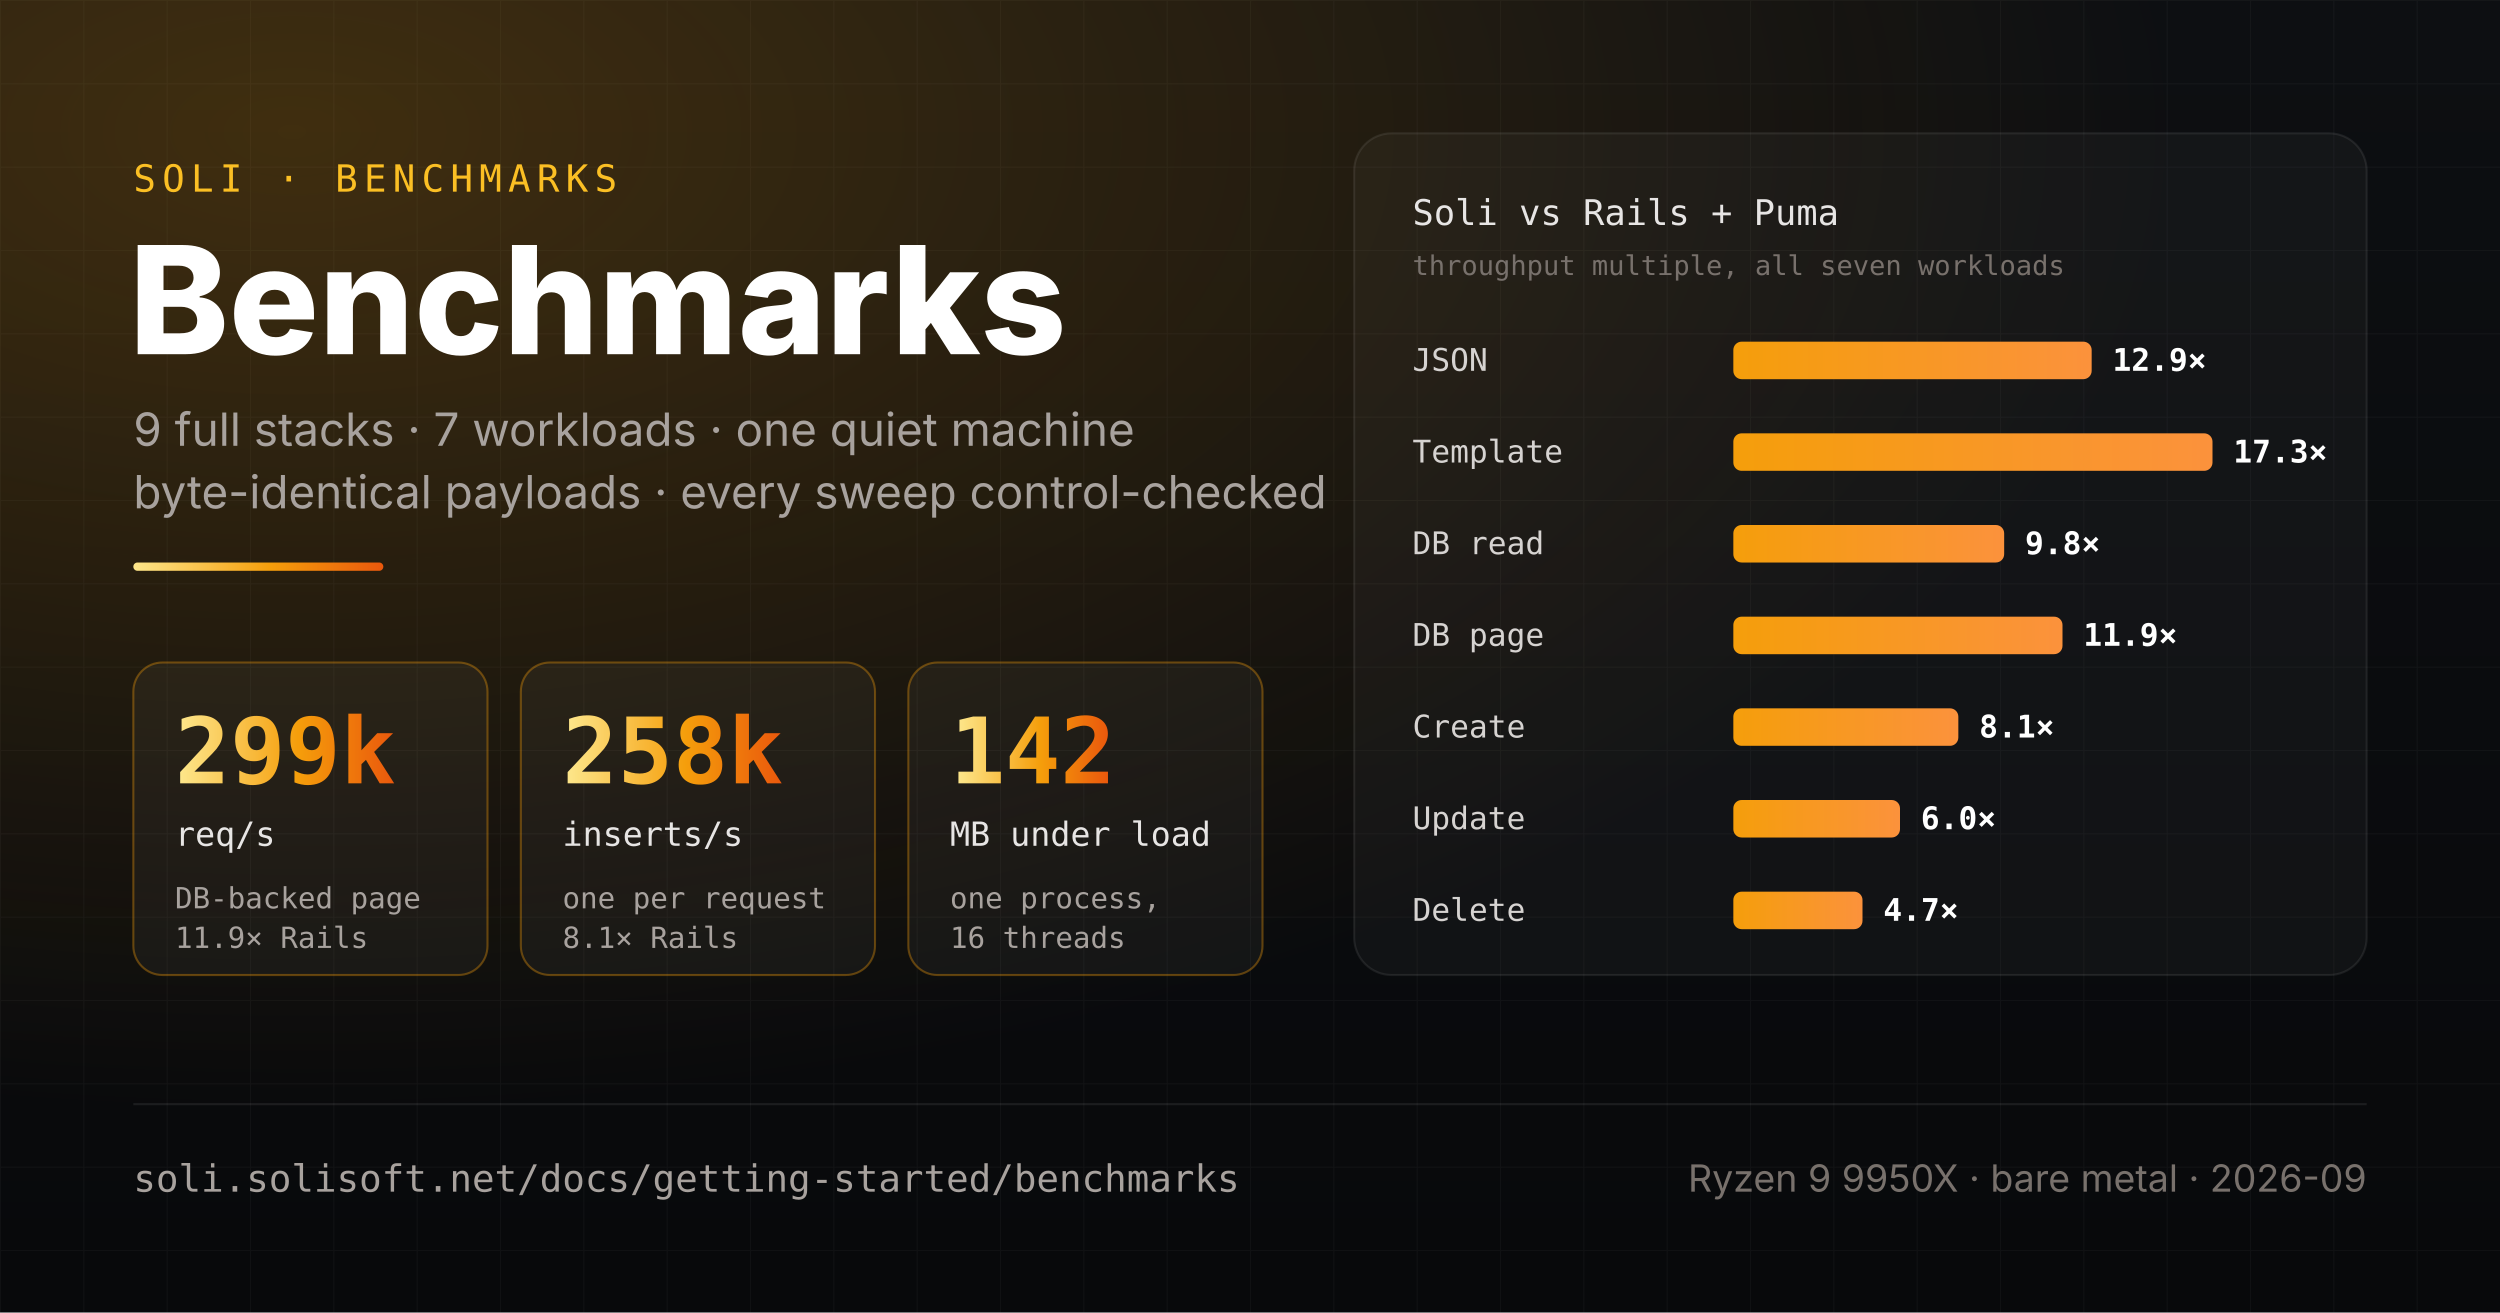
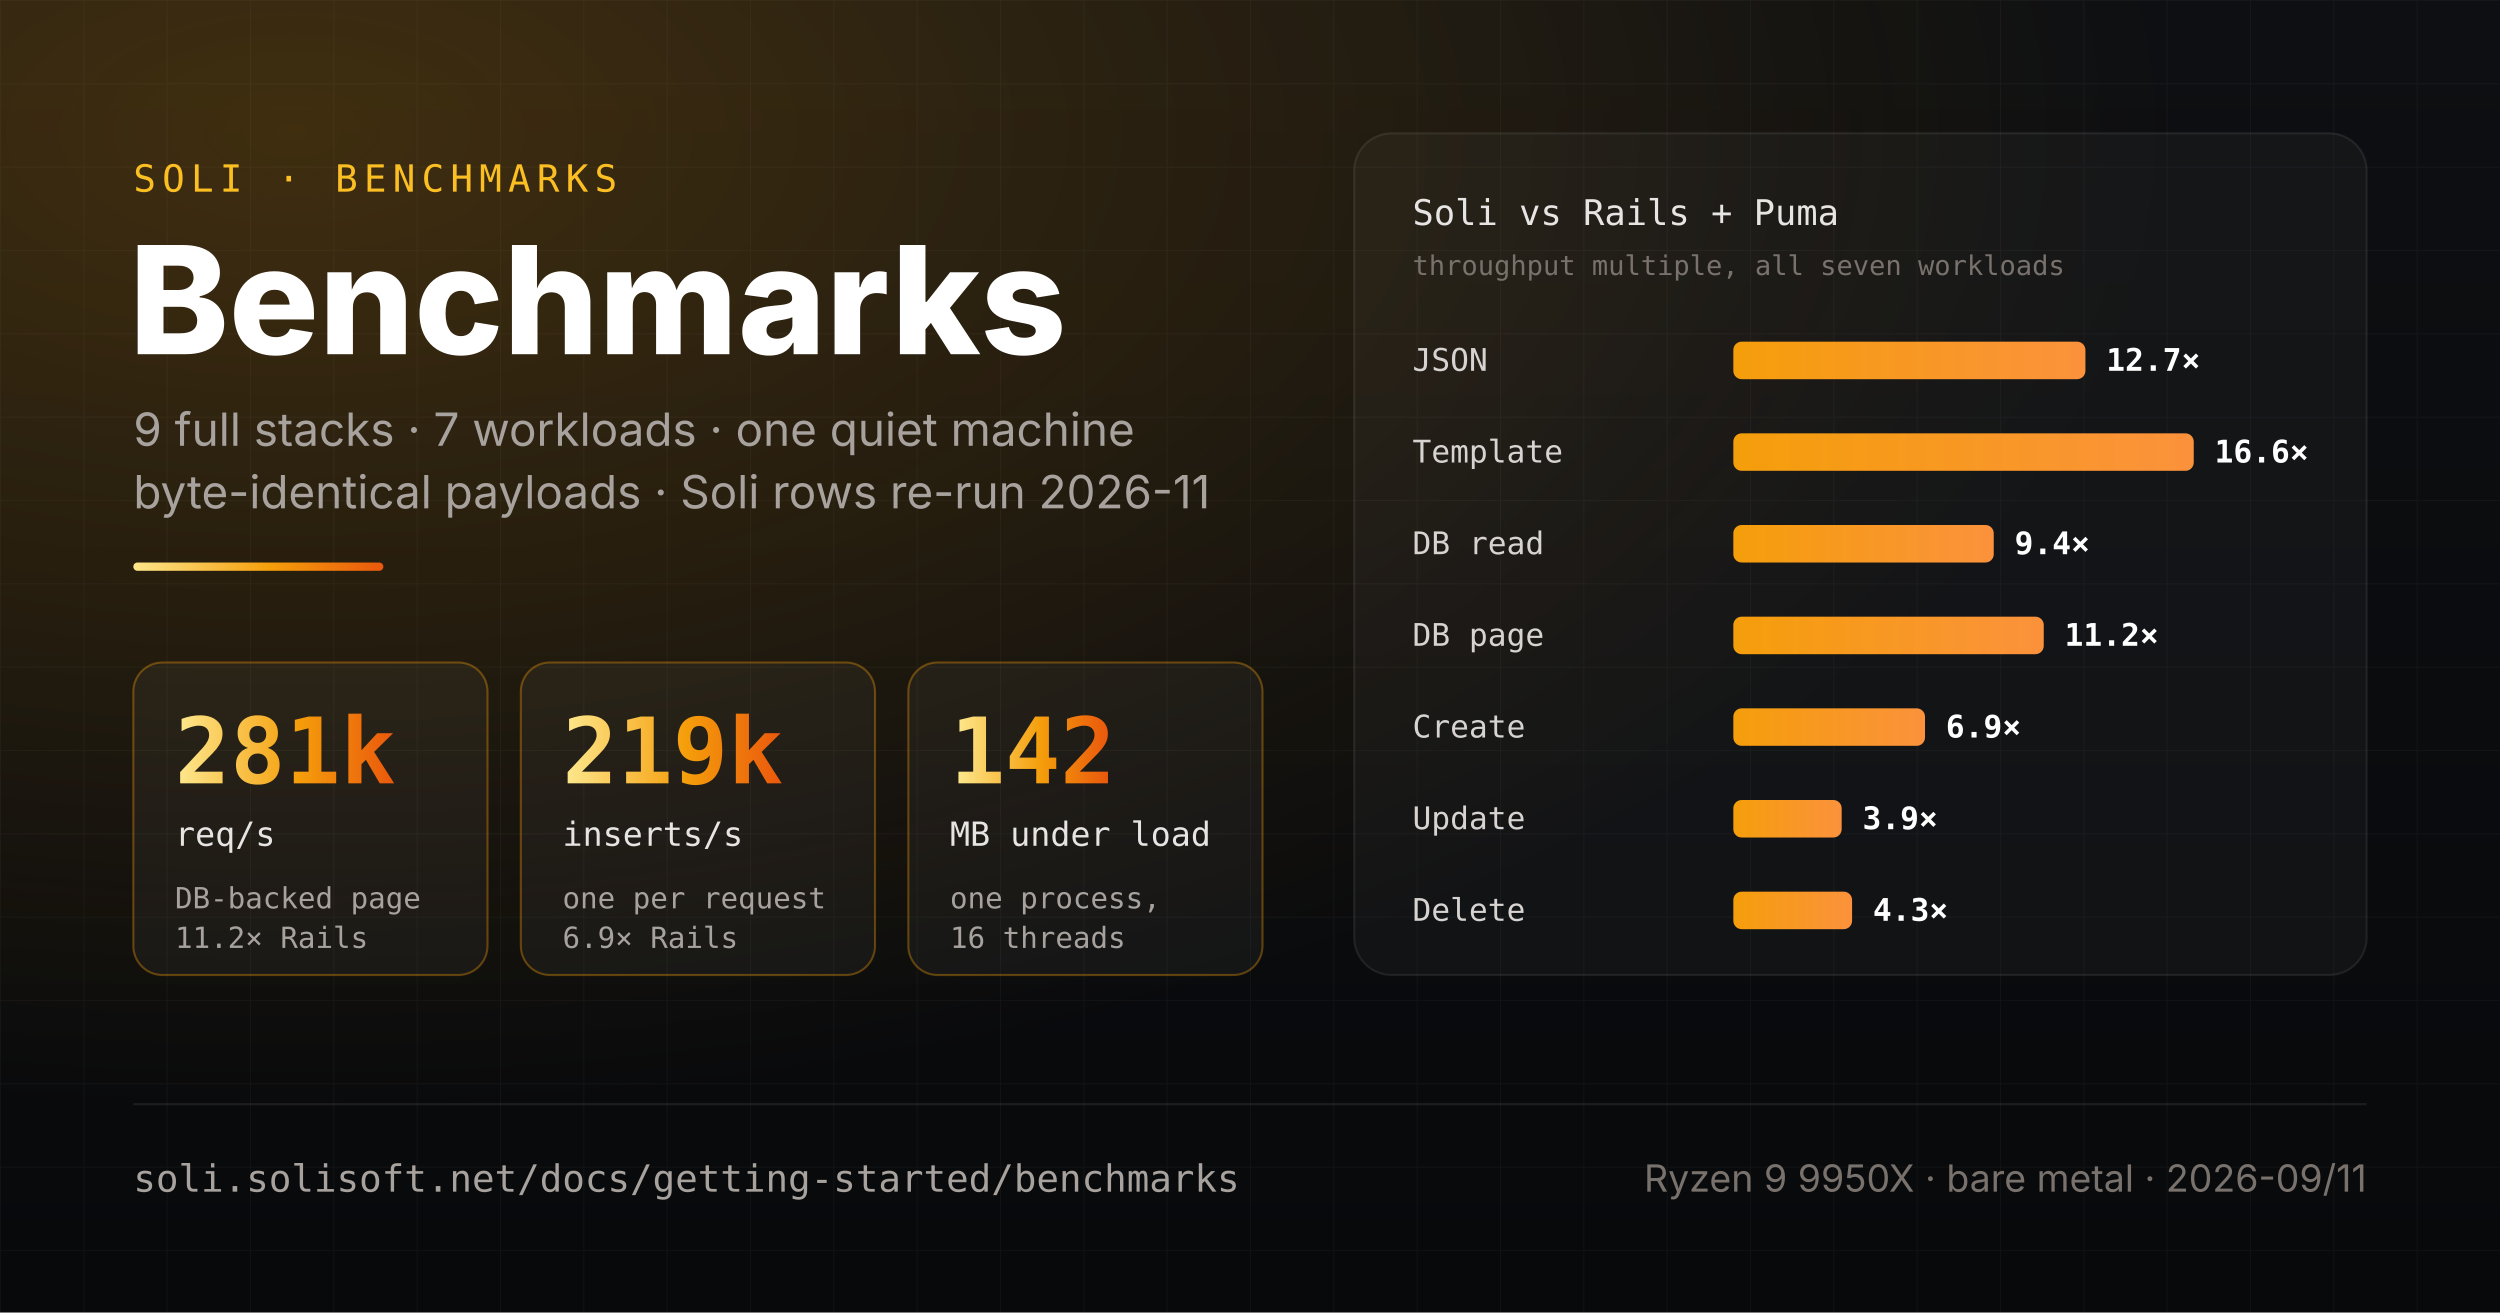
- <svg xmlns="http://www.w3.org/2000/svg" viewBox="0 0 1200 630" width="1200" height="630" role="img" aria-label="Soli benchmarks: nine full stacks, seven workloads, one machine. Soli serves a database-backed HTML page at 299k requests per second, 258k inserts per second, 142 MB under load. Against Rails and Puma it is 12.9 times faster on JSON, 17.3 on templates, 9.8 on database reads, 11.9 on a database page, 8.1 on create, 6.0 on update and 4.7 on delete.">
+ <svg xmlns="http://www.w3.org/2000/svg" viewBox="0 0 1200 630" width="1200" height="630" role="img" aria-label="Soli benchmarks: nine full stacks, seven workloads, one machine. Soli serves a database-backed HTML page at 281k requests per second, 219k inserts per second, 142 MB under load. Against Rails and Puma it is 12.7 times faster on JSON, 16.6 on templates, 9.4 on database reads, 11.2 on a database page, 6.9 on create, 3.9 on update and 4.3 on delete.">
  <defs>
    <linearGradient id="bg" x1="0" y1="0" x2="0" y2="1">
      <stop offset="0" stop-color="#0d0f12" />
      <stop offset="1" stop-color="#08090b" />
    </linearGradient>
    <radialGradient id="glow" cx="0.12" cy="0.1" r="0.75">
      <stop offset="0" stop-color="#f59e0b" stop-opacity="0.22" />
      <stop offset="1" stop-color="#f59e0b" stop-opacity="0" />
    </radialGradient>
    <linearGradient id="sun" x1="0" y1="0" x2="1" y2="0">
      <stop offset="0" stop-color="#fde68a" />
      <stop offset="0.55" stop-color="#f59e0b" />
      <stop offset="1" stop-color="#ea580c" />
    </linearGradient>
    <linearGradient id="bar" x1="0" y1="0" x2="1" y2="0">
      <stop offset="0" stop-color="#f59e0b" />
      <stop offset="1" stop-color="#fb923c" />
    </linearGradient>
    <pattern id="grid" width="40" height="40" patternUnits="userSpaceOnUse">
      <path d="M 40 0 L 0 0 0 40" fill="none" stroke="#ffffff" stroke-opacity="0.035" stroke-width="1" />
    </pattern>
  </defs>
  <rect width="1200" height="630" fill="url(#bg)" />
  <rect width="1200" height="630" fill="url(#grid)" />
  <rect width="1200" height="630" fill="url(#glow)" />
  <g font-family="Adwaita Sans, Inter, Liberation Sans, sans-serif">
    <text x="64" y="92" font-family="JetBrainsMono NF, JetBrains Mono, monospace" font-size="18" letter-spacing="3" fill="#fbbf24">SOLI · BENCHMARKS</text>
    <text x="62" y="170" font-size="72" font-weight="800" fill="#ffffff">Benchmarks</text>
    <text x="64" y="214" font-size="22" fill="#a8a29e">9 full stacks · 7 workloads · one quiet machine</text>
-     <text x="64" y="244" font-size="22" fill="#a8a29e">byte-identical payloads · every sweep control-checked</text>
+     <text x="64" y="244" font-size="22" fill="#a8a29e">byte-identical payloads · Soli rows re-run 2026-11</text>
    <rect x="64" y="270" width="120" height="4" rx="2" fill="url(#sun)" />
    <g font-family="JetBrainsMono NF, JetBrains Mono, monospace">
      <rect x="64" y="318" width="170" height="150" rx="14" fill="#ffffff" fill-opacity="0.04" stroke="#f59e0b" stroke-opacity="0.35" />
-       <text x="84" y="376" font-size="44" font-weight="700" fill="url(#sun)">299k</text>
+       <text x="84" y="376" font-size="44" font-weight="700" fill="url(#sun)">281k</text>
      <text x="84" y="406" font-size="16" fill="#e7e5e4">req/s</text>
      <text x="84" y="436" font-size="14" fill="#a8a29e">DB-backed page</text>
-       <text x="84" y="455" font-size="14" fill="#a8a29e">11.9× Rails</text>
+       <text x="84" y="455" font-size="14" fill="#a8a29e">11.2× Rails</text>
      <rect x="250" y="318" width="170" height="150" rx="14" fill="#ffffff" fill-opacity="0.04" stroke="#f59e0b" stroke-opacity="0.35" />
-       <text x="270" y="376" font-size="44" font-weight="700" fill="url(#sun)">258k</text>
+       <text x="270" y="376" font-size="44" font-weight="700" fill="url(#sun)">219k</text>
      <text x="270" y="406" font-size="16" fill="#e7e5e4">inserts/s</text>
      <text x="270" y="436" font-size="14" fill="#a8a29e">one per request</text>
-       <text x="270" y="455" font-size="14" fill="#a8a29e">8.1× Rails</text>
+       <text x="270" y="455" font-size="14" fill="#a8a29e">6.9× Rails</text>
      <rect x="436" y="318" width="170" height="150" rx="14" fill="#ffffff" fill-opacity="0.04" stroke="#f59e0b" stroke-opacity="0.35" />
      <text x="456" y="376" font-size="44" font-weight="700" fill="url(#sun)">142</text>
      <text x="456" y="406" font-size="16" fill="#e7e5e4">MB under load</text>
      <text x="456" y="436" font-size="14" fill="#a8a29e">one process,</text>
      <text x="456" y="455" font-size="14" fill="#a8a29e">16 threads</text>
    </g>
  </g>
  <g font-family="JetBrainsMono NF, JetBrains Mono, monospace">
    <rect x="650" y="64" width="486" height="404" rx="18" fill="#ffffff" fill-opacity="0.035" stroke="#ffffff" stroke-opacity="0.08" />
    <text x="678" y="108" font-size="17" fill="#e7e5e4">Soli vs Rails + Puma</text>
    <text x="678" y="132" font-size="13" fill="#78716c">throughput multiple, all seven workloads</text>
    <g font-size="15">
      <text x="678" y="178" fill="#d6d3d1">JSON</text>
-       <rect x="832" y="164" width="172" height="18" rx="4" fill="url(#bar)" />
-       <text x="1014" y="178" fill="#ffffff" font-weight="700">12.9×</text>
+       <rect x="832" y="164" width="169" height="18" rx="4" fill="url(#bar)" />
+       <text x="1011" y="178" fill="#ffffff" font-weight="700">12.7×</text>
      <text x="678" y="222" fill="#d6d3d1">Template</text>
-       <rect x="832" y="208" width="230" height="18" rx="4" fill="url(#bar)" />
-       <text x="1072" y="222" fill="#ffffff" font-weight="700">17.3×</text>
+       <rect x="832" y="208" width="221" height="18" rx="4" fill="url(#bar)" />
+       <text x="1063" y="222" fill="#ffffff" font-weight="700">16.6×</text>
      <text x="678" y="266" fill="#d6d3d1">DB read</text>
-       <rect x="832" y="252" width="130" height="18" rx="4" fill="url(#bar)" />
-       <text x="972" y="266" fill="#ffffff" font-weight="700">9.8×</text>
+       <rect x="832" y="252" width="125" height="18" rx="4" fill="url(#bar)" />
+       <text x="967" y="266" fill="#ffffff" font-weight="700">9.4×</text>
      <text x="678" y="310" fill="#d6d3d1">DB page</text>
-       <rect x="832" y="296" width="158" height="18" rx="4" fill="url(#bar)" />
-       <text x="1000" y="310" fill="#ffffff" font-weight="700">11.9×</text>
+       <rect x="832" y="296" width="149" height="18" rx="4" fill="url(#bar)" />
+       <text x="991" y="310" fill="#ffffff" font-weight="700">11.2×</text>
      <text x="678" y="354" fill="#d6d3d1">Create</text>
-       <rect x="832" y="340" width="108" height="18" rx="4" fill="url(#bar)" />
-       <text x="950" y="354" fill="#ffffff" font-weight="700">8.1×</text>
+       <rect x="832" y="340" width="92" height="18" rx="4" fill="url(#bar)" />
+       <text x="934" y="354" fill="#ffffff" font-weight="700">6.9×</text>
      <text x="678" y="398" fill="#d6d3d1">Update</text>
-       <rect x="832" y="384" width="80" height="18" rx="4" fill="url(#bar)" />
-       <text x="922" y="398" fill="#ffffff" font-weight="700">6.0×</text>
+       <rect x="832" y="384" width="52" height="18" rx="4" fill="url(#bar)" />
+       <text x="894" y="398" fill="#ffffff" font-weight="700">3.9×</text>
      <text x="678" y="442" fill="#d6d3d1">Delete</text>
-       <rect x="832" y="428" width="62" height="18" rx="4" fill="url(#bar)" />
-       <text x="904" y="442" fill="#ffffff" font-weight="700">4.7×</text>
+       <rect x="832" y="428" width="57" height="18" rx="4" fill="url(#bar)" />
+       <text x="899" y="442" fill="#ffffff" font-weight="700">4.3×</text>
    </g>
  </g>
  <line x1="64" y1="530" x2="1136" y2="530" stroke="#ffffff" stroke-opacity="0.08" />
  <text x="64" y="572" font-family="JetBrainsMono NF, JetBrains Mono, monospace" font-size="18" fill="#a8a29e">soli.solisoft.net/docs/getting-started/benchmarks</text>
-   <text x="1136" y="572" text-anchor="end" font-family="Adwaita Sans, Inter, Liberation Sans, sans-serif" font-size="18" fill="#78716c">Ryzen 9 9950X · bare metal · 2026-09</text>
+   <text x="1136" y="572" text-anchor="end" font-family="Adwaita Sans, Inter, Liberation Sans, sans-serif" font-size="18" fill="#78716c">Ryzen 9 9950X · bare metal · 2026-09/11</text>
</svg>
